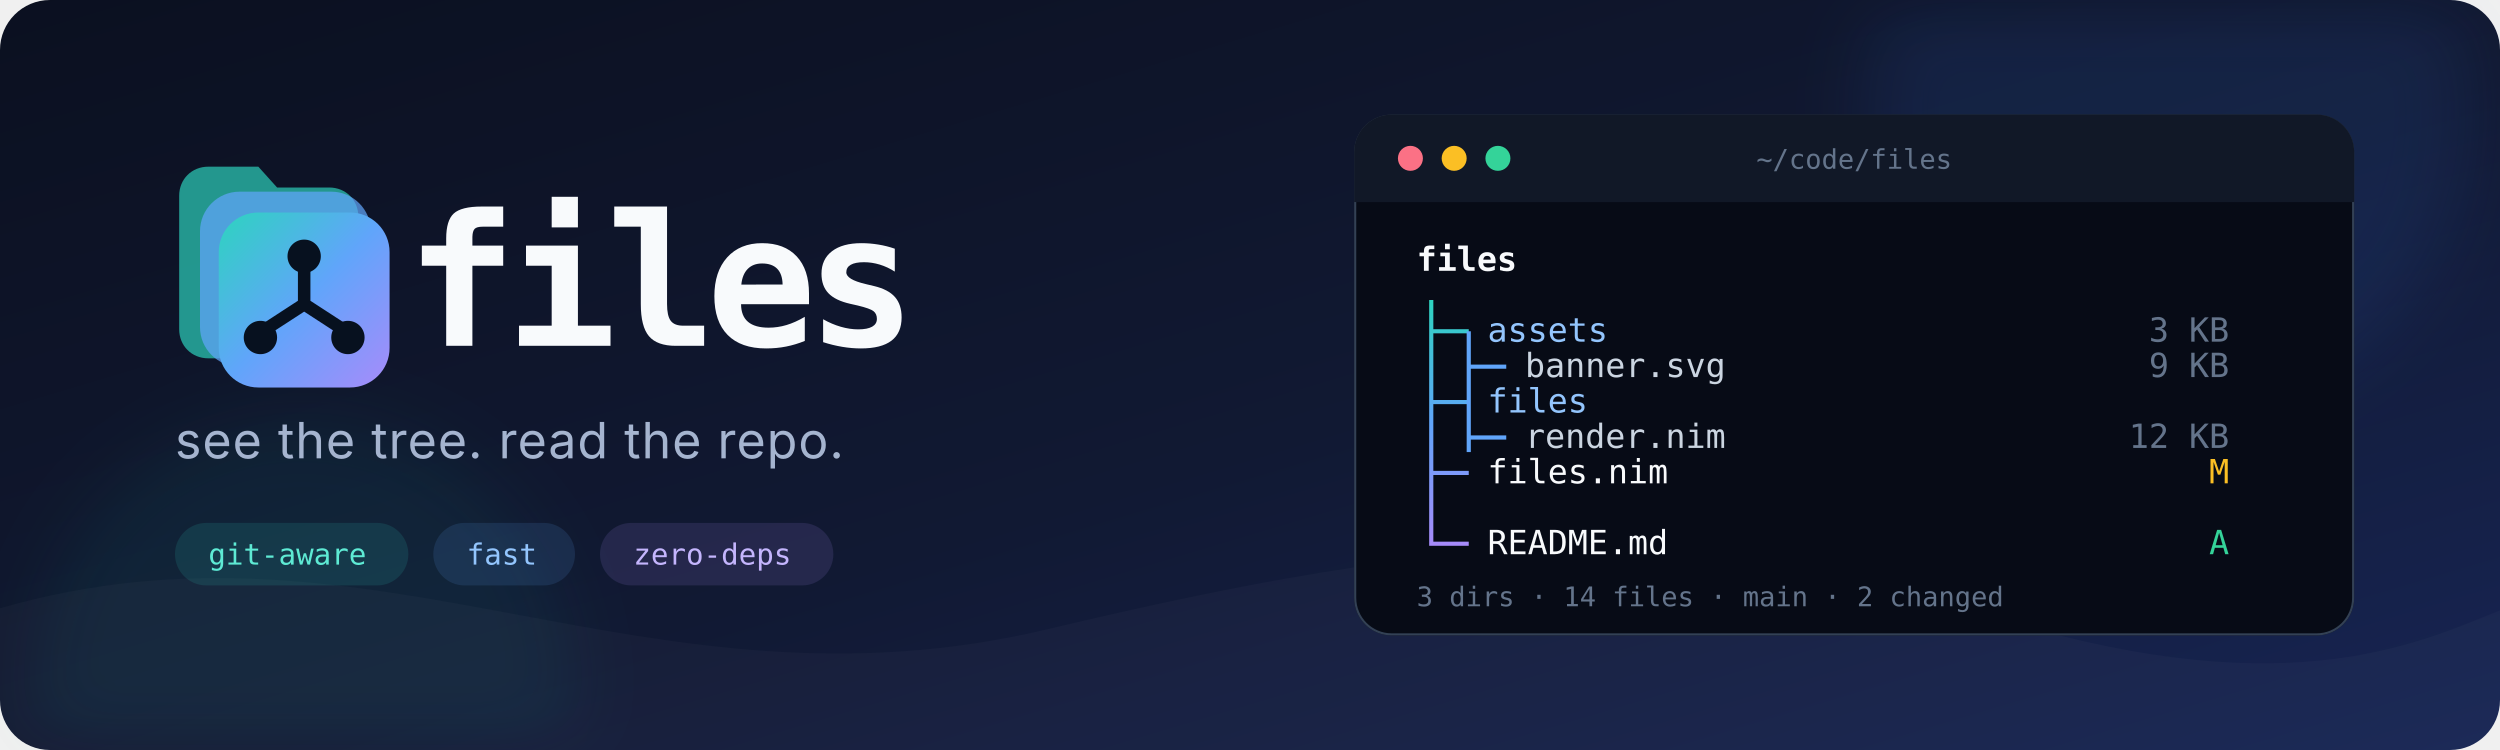
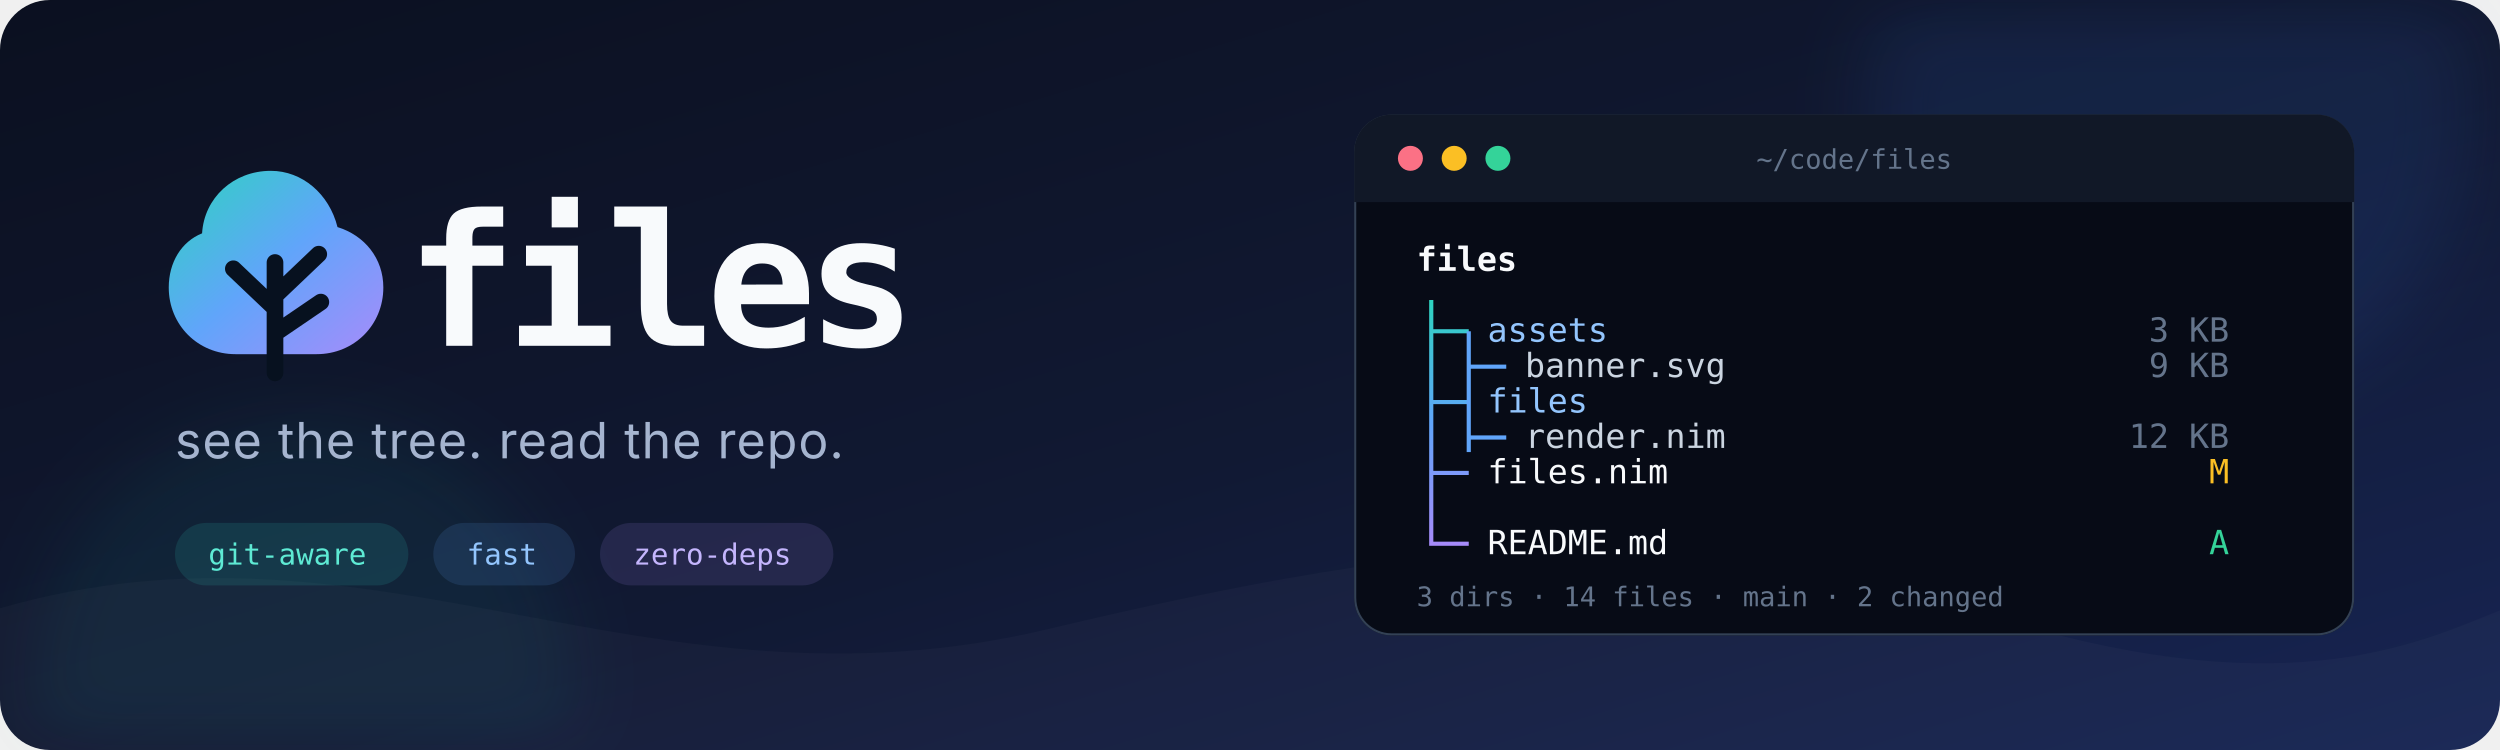
<svg xmlns="http://www.w3.org/2000/svg" width="1200" height="360" viewBox="0 0 1200 360" role="img" aria-labelledby="title desc">
  <defs>
    <linearGradient id="bg" x1="0" y1="0" x2="1" y2="1">
      <stop offset="0" stop-color="#0b1020" />
      <stop offset="0.55" stop-color="#111933" />
      <stop offset="1" stop-color="#172554" />
    </linearGradient>
    <linearGradient id="mark" x1="0" y1="0" x2="1" y2="1">
      <stop offset="0" stop-color="#2dd4bf" />
      <stop offset="0.5" stop-color="#60a5fa" />
      <stop offset="1" stop-color="#a78bfa" />
    </linearGradient>
    <linearGradient id="line" x1="0" y1="0" x2="0" y2="1">
      <stop offset="0" stop-color="#2dd4bf" />
      <stop offset="0.5" stop-color="#60a5fa" />
      <stop offset="1" stop-color="#a78bfa" />
    </linearGradient>
    <filter id="glow" x="-50%" y="-50%" width="200%" height="200%">
      <feGaussianBlur stdDeviation="18" />
    </filter>
    <clipPath id="window">
      <rect x="650" y="55" width="480" height="250" rx="18" />
    </clipPath>
  </defs>
  <rect width="1200" height="360" rx="24" fill="url(#bg)" />
  <circle cx="1040" cy="55" r="145" fill="#3b82f6" opacity=".10" filter="url(#glow)" />
  <circle cx="145" cy="330" r="130" fill="#14b8a6" opacity=".08" filter="url(#glow)" />
  <path d="M0 292C180 240 310 348 503 302s303-54 447-8 208 16 250-1v67H0Z" fill="#ffffff" opacity=".025" />
-   <g transform="translate(78 80)">
-     <path d="M8 14c0-8 6-14 14-14h24l9 10h25c8 0 14 6 14 14v54c0 8-6 14-14 14H22C14 92 8 86 8 78Z" fill="#2dd4bf" opacity=".68" />
-     <rect x="18" y="12" width="82" height="84" rx="19" fill="#60a5fa" opacity=".72" />
-     <rect x="27" y="22" width="82" height="84" rx="19" fill="url(#mark)" />
-     <g fill="none" stroke="#07111f" stroke-width="6" stroke-linecap="round" stroke-linejoin="round">
-       <path d="M68 48v18M68 66 48 79M68 66l20 13" />
-     </g>
-     <circle cx="68" cy="43" r="8" fill="#07111f" />
-     <circle cx="47" cy="82" r="8" fill="#07111f" />
-     <circle cx="89" cy="82" r="8" fill="#07111f" />
+   <g transform="translate(80 78)">
+     <path d="M50 4C32 4 18 17 17 34 7 38 1 48 1 60c0 18 14 32 32 32h39c18 0 32-14 32-32 0-14-9-25-22-29C78 15 65 4 50 4Z" fill="url(#mark)" />
+     <path d="M52 101V48M52 70 32 51M52 64l21-20M52 82l22-15" fill="none" stroke="#07111f" stroke-width="8" stroke-linecap="round" stroke-linejoin="round" />
  </g>
  <text x="195" y="166" fill="#f8fafc" font-family="ui-monospace, SFMono-Regular, Menlo, Consolas, monospace" font-size="88" font-weight="700" letter-spacing="-5">files</text>
  <text x="84" y="220" fill="#a5b4cf" font-family="ui-sans-serif, system-ui, -apple-system, sans-serif" font-size="24" letter-spacing=".5">see the tree. read the repo.</text>
  <g transform="translate(84 251)" font-family="ui-monospace, SFMono-Regular, Menlo, Consolas, monospace" font-size="14">
    <rect width="112" height="30" rx="15" fill="#2dd4bf" opacity=".13" />
    <text x="16" y="20" fill="#5eead4">git-aware</text>
    <rect x="124" width="68" height="30" rx="15" fill="#60a5fa" opacity=".13" />
    <text x="140" y="20" fill="#93c5fd">fast</text>
    <rect x="204" width="112" height="30" rx="15" fill="#a78bfa" opacity=".13" />
    <text x="220" y="20" fill="#c4b5fd">zero-deps</text>
  </g>
  <g clip-path="url(#window)">
    <rect x="650" y="55" width="480" height="250" rx="18" fill="#070b16" stroke="#334155" stroke-width="2" />
    <rect x="650" y="55" width="480" height="42" fill="#111827" />
    <circle cx="677" cy="76" r="6" fill="#fb7185" />
    <circle cx="698" cy="76" r="6" fill="#fbbf24" />
    <circle cx="719" cy="76" r="6" fill="#34d399" />
    <text x="890" y="81" text-anchor="middle" fill="#64748b" font-family="ui-monospace, SFMono-Regular, Menlo, Consolas, monospace" font-size="13">~/code/files</text>
    <g font-family="ui-monospace, SFMono-Regular, Menlo, Consolas, monospace" font-size="16">
      <text x="680" y="130" fill="#f8fafc" font-weight="700">files</text>
      <path d="M687 144v118M687 159h18M687 193h18M687 227h18M687 261h18" stroke="url(#line)" stroke-width="2" fill="none" />
      <path d="M705 159v58M705 176h18M705 210h18" stroke="#60a5fa" stroke-width="2" fill="none" />
      <text x="714" y="164" fill="#93c5fd">assets</text>
      <text x="732" y="181" fill="#cbd5e1">banner.svg</text>
      <text x="714" y="198" fill="#93c5fd">files</text>
      <text x="732" y="215" fill="#cbd5e1">render.nim</text>
      <text x="714" y="232" fill="#f8fafc">files.nim</text>
      <text x="714" y="266" fill="#f8fafc">README.md</text>
      <text x="1070" y="164" text-anchor="end" fill="#64748b">3 KB</text>
      <text x="1070" y="181" text-anchor="end" fill="#64748b">9 KB</text>
      <text x="1070" y="215" text-anchor="end" fill="#64748b">12 KB</text>
      <text x="1070" y="232" text-anchor="end" fill="#fbbf24">M</text>
      <text x="1070" y="266" text-anchor="end" fill="#34d399">A</text>
      <text x="680" y="291" fill="#64748b" font-size="13">3 dirs · 14 files · main · 2 changed</text>
    </g>
  </g>
</svg>
